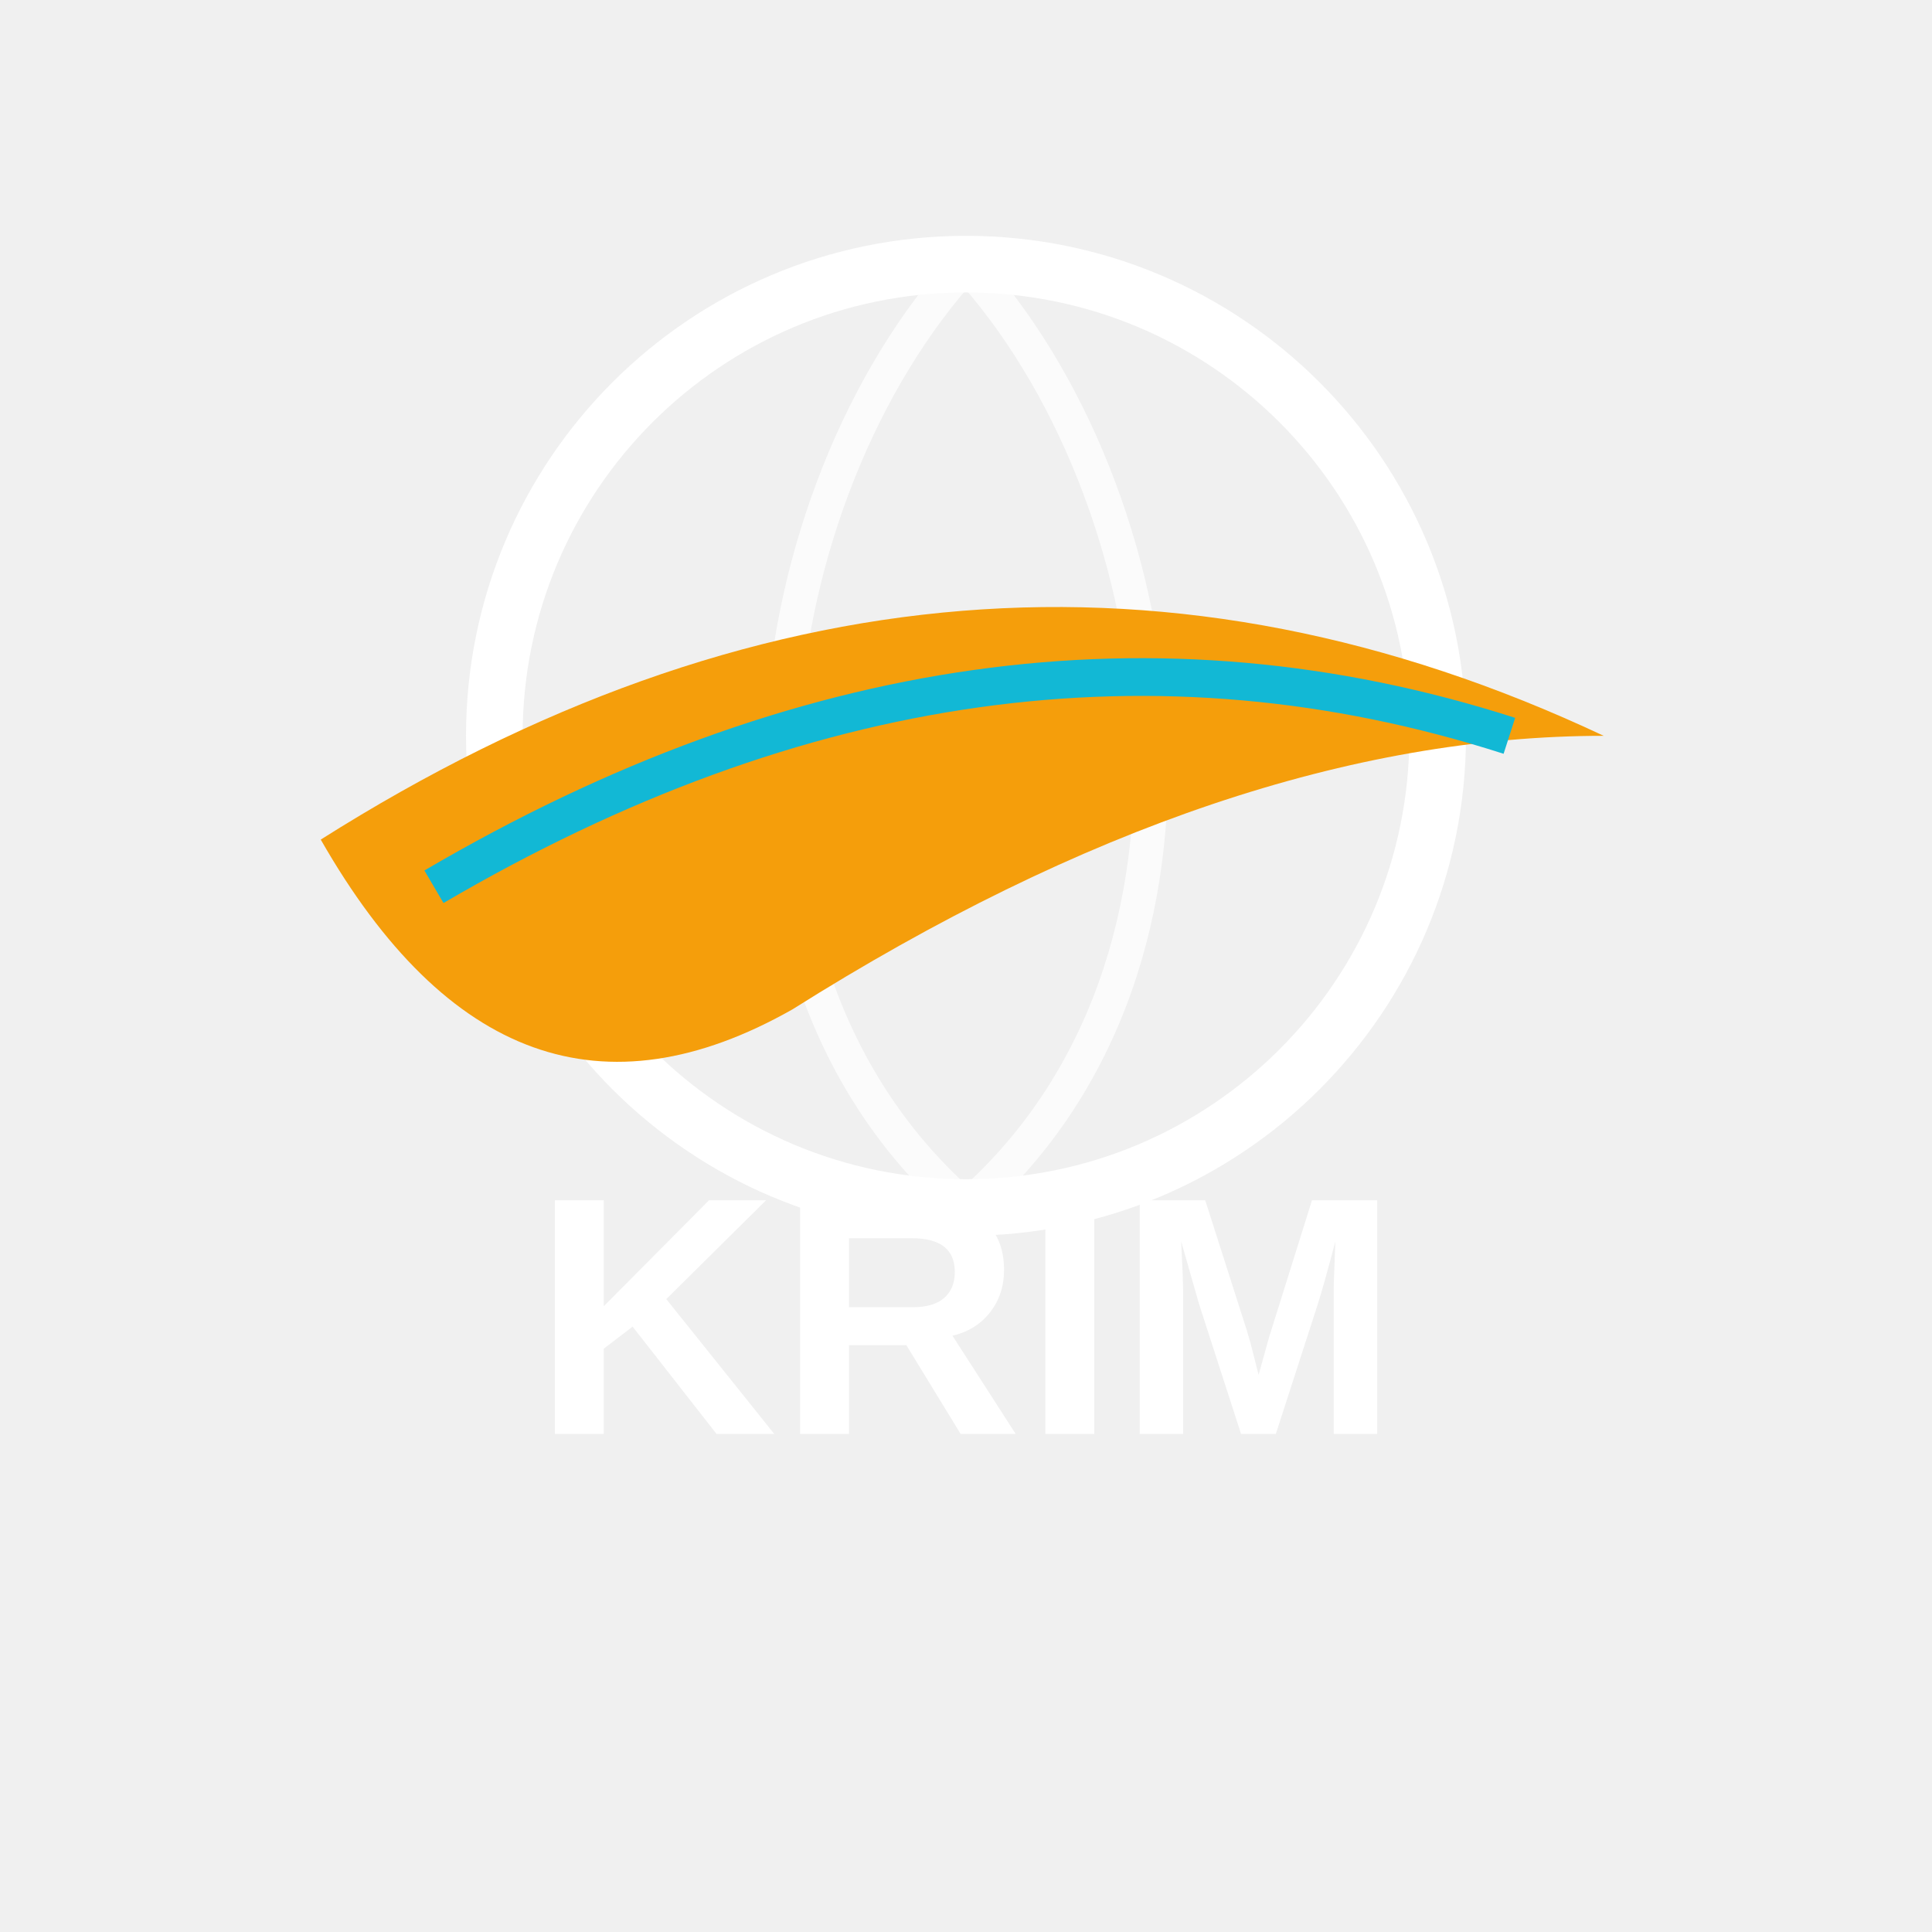
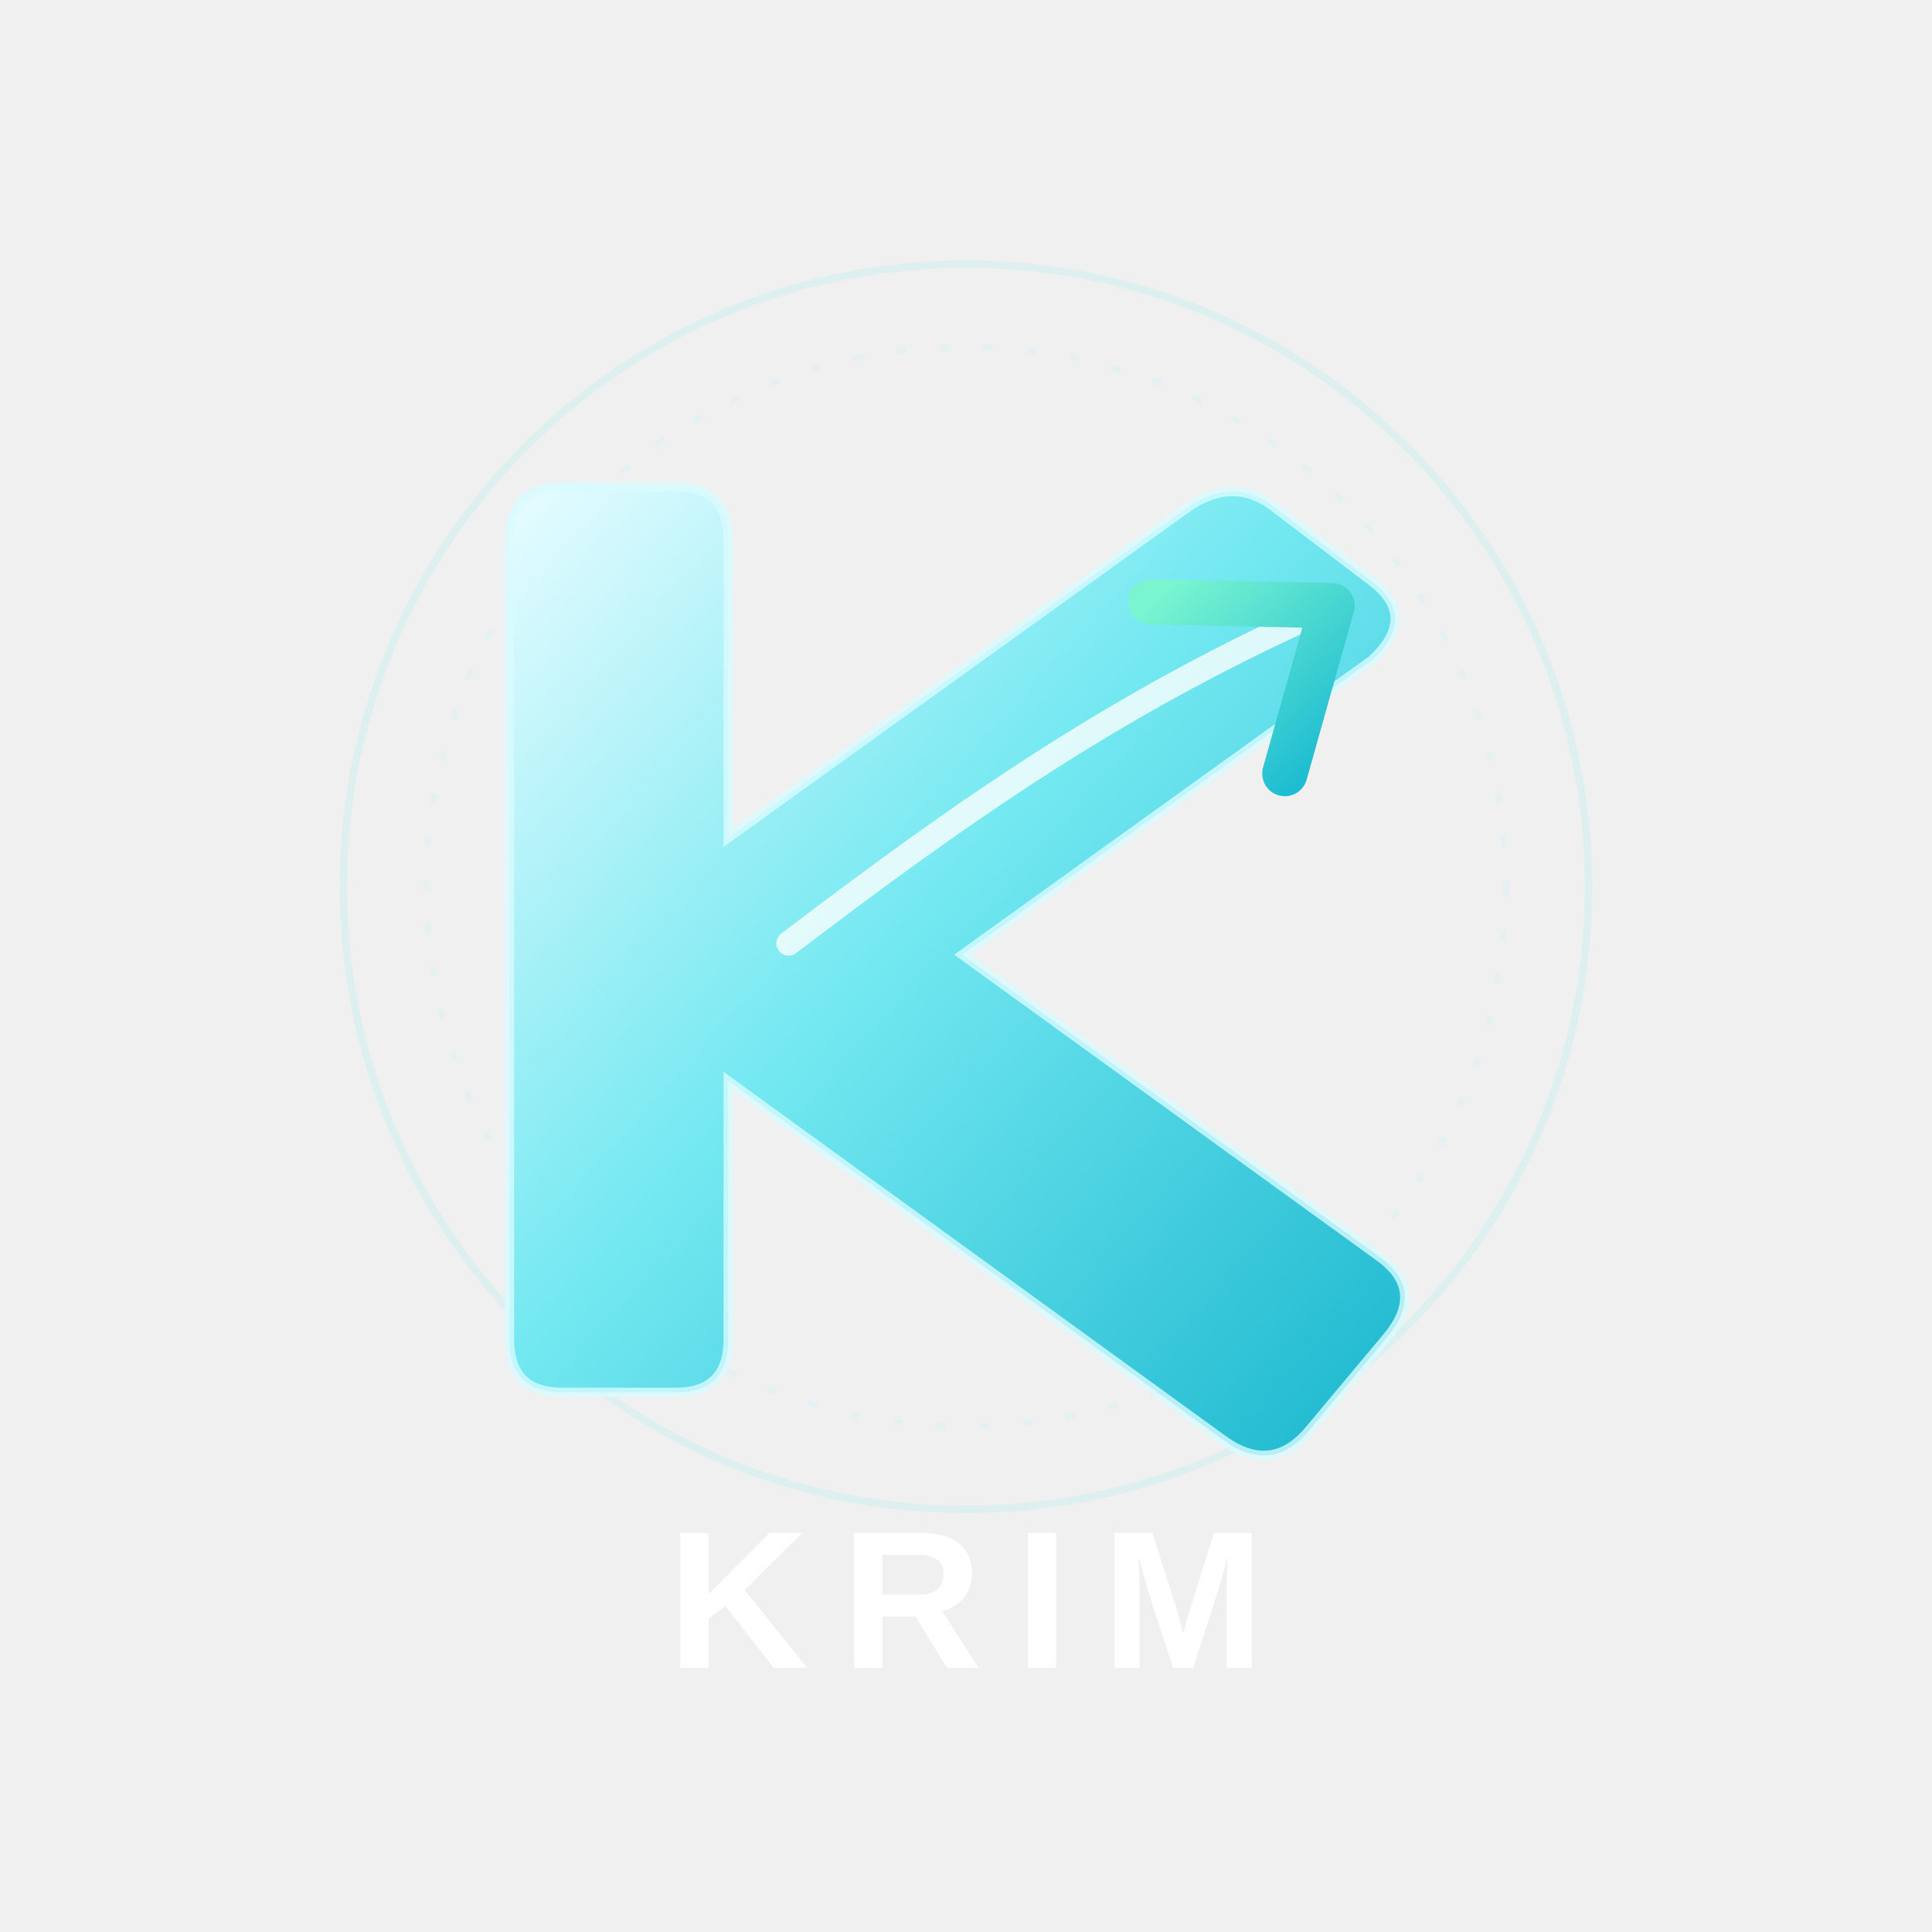
<svg xmlns="http://www.w3.org/2000/svg" width="1024" height="1024" viewBox="0 0 1024 1024">
-   <circle cx="512" cy="390" r="250" fill="none" stroke="#fff" stroke-width="30" />
-   <path d="M300 390h424M512 140c-110 120-150 370 0 500M512 140c110 120 150 370 0 500" fill="none" stroke="#fff" stroke-width="18" opacity=".75" />
-   <path d="M170 445 Q510 230 850 390 Q650 390 420 535 Q270 620 170 445Z" fill="#F59E0B" />
-   <path d="M230 470 Q520 300 800 390" fill="none" stroke="#12B8D5" stroke-width="20" />
-   <text x="512" y="760" text-anchor="middle" font-family="Arial,sans-serif" font-size="180" font-weight="800" fill="#fff">KRIM</text>
+   <defs>
+     <linearGradient id="m" x1="0" y1="0" x2="1" y2="1">
+       <stop stop-color="#E8FCFF" />
+       <stop offset=".45" stop-color="#73E8F1" />
+       <stop offset="1" stop-color="#1AB6CE" />
+     </linearGradient>
+     <linearGradient id="a" x1="0" y1="0" x2="1" y2="1">
+       <stop stop-color="#7AF5D0" />
+       <stop offset="1" stop-color="#18B9D2" />
+     </linearGradient>
+   </defs>
+   <circle cx="512" cy="470" r="330" fill="none" stroke="#8CEBF1" stroke-opacity=".18" stroke-width="4" />
+   <circle cx="512" cy="470" r="286" fill="none" stroke="#8CEBF1" stroke-opacity=".12" stroke-width="3" stroke-dasharray="5 18" />
+   <path d="M270 710 L270 286 Q270 258 298 258 H358 Q386 258 386 286 V444 L628 270 Q654 251 677 270 L727 308 Q752 327 727 350 L510 506 L731 666 Q756 684 735 709 L694 758 Q674 782 648 763 L386 573 V710 Q386 738 358 738 H298 Q270 738 270 710Z" fill="url(#m)" stroke="#D8FBFF" stroke-opacity=".8" stroke-width="5" />
+   <path d="M418 500 C510 430 590 374 696 326" fill="none" stroke="#FFFFFF" stroke-opacity=".78" stroke-width="13" stroke-linecap="round" />
+   <path d="M610 319 L706 321 L681 410" fill="none" stroke="url(#a)" stroke-width="24" stroke-linecap="round" stroke-linejoin="round" />
+   <text x="512" y="884" text-anchor="middle" font-family="Arial,sans-serif" font-size="104" font-weight="800" letter-spacing="17" fill="#FFFFFF">KRIM</text>
</svg>
